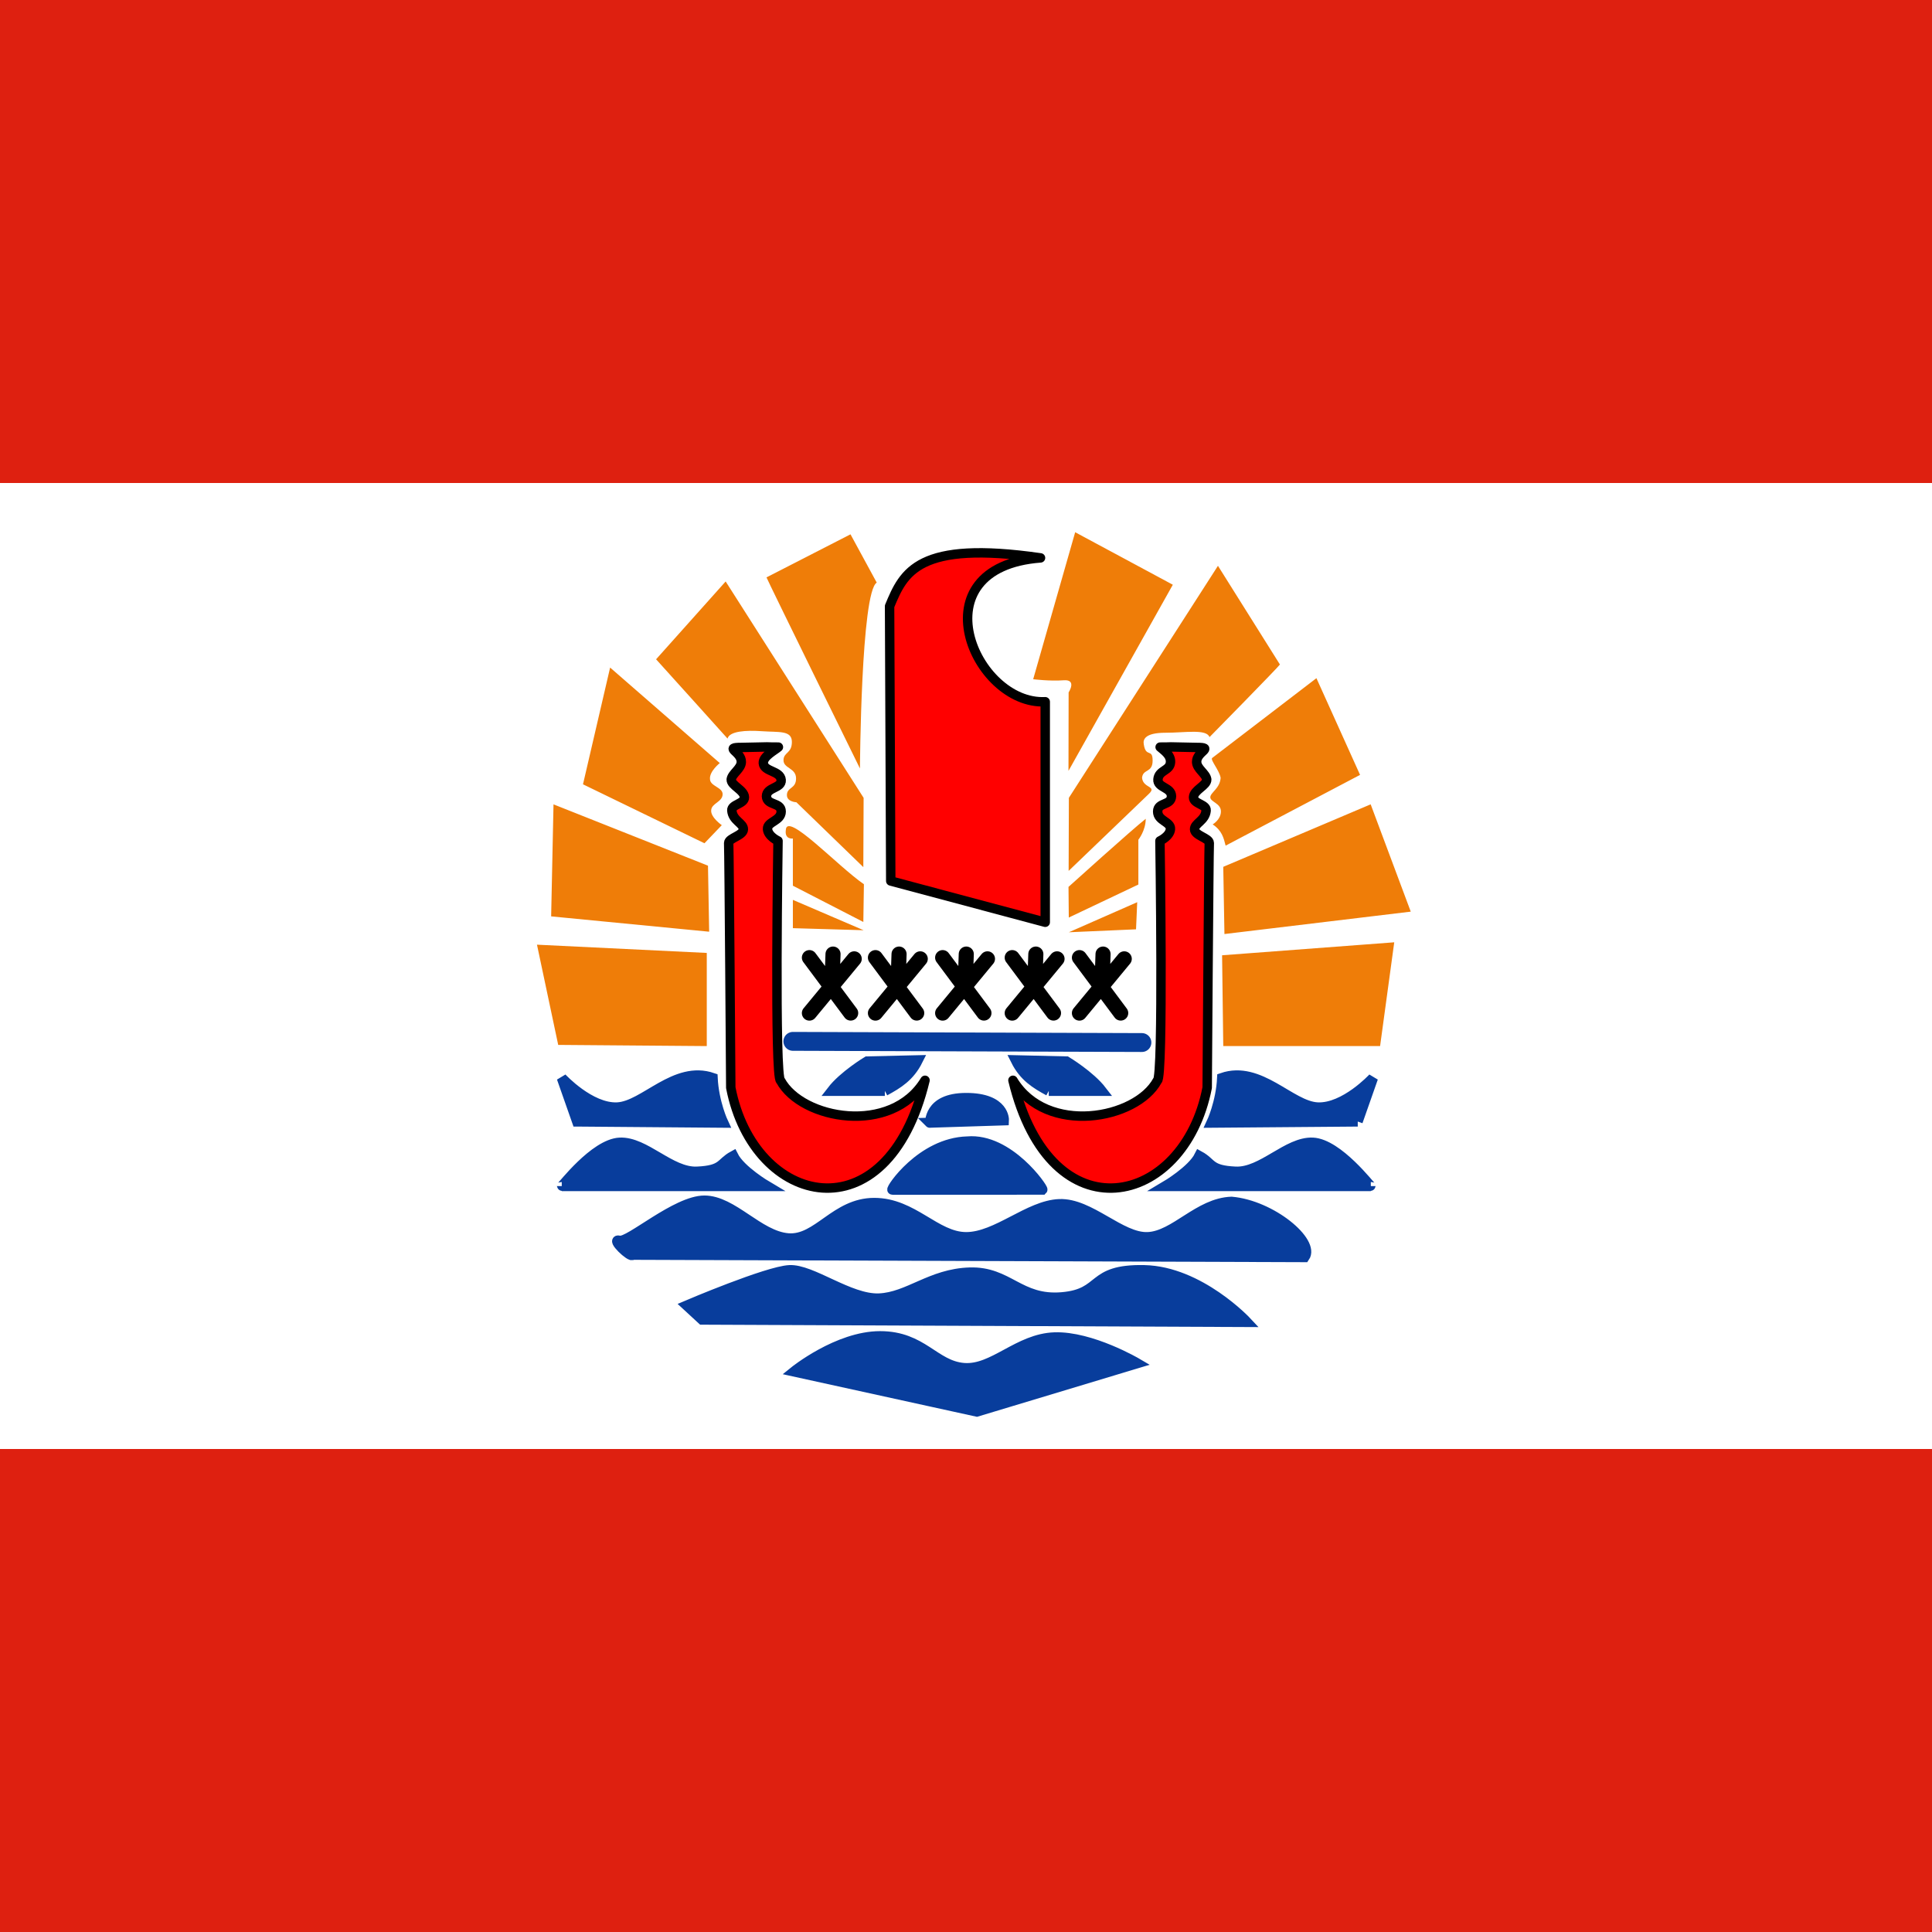
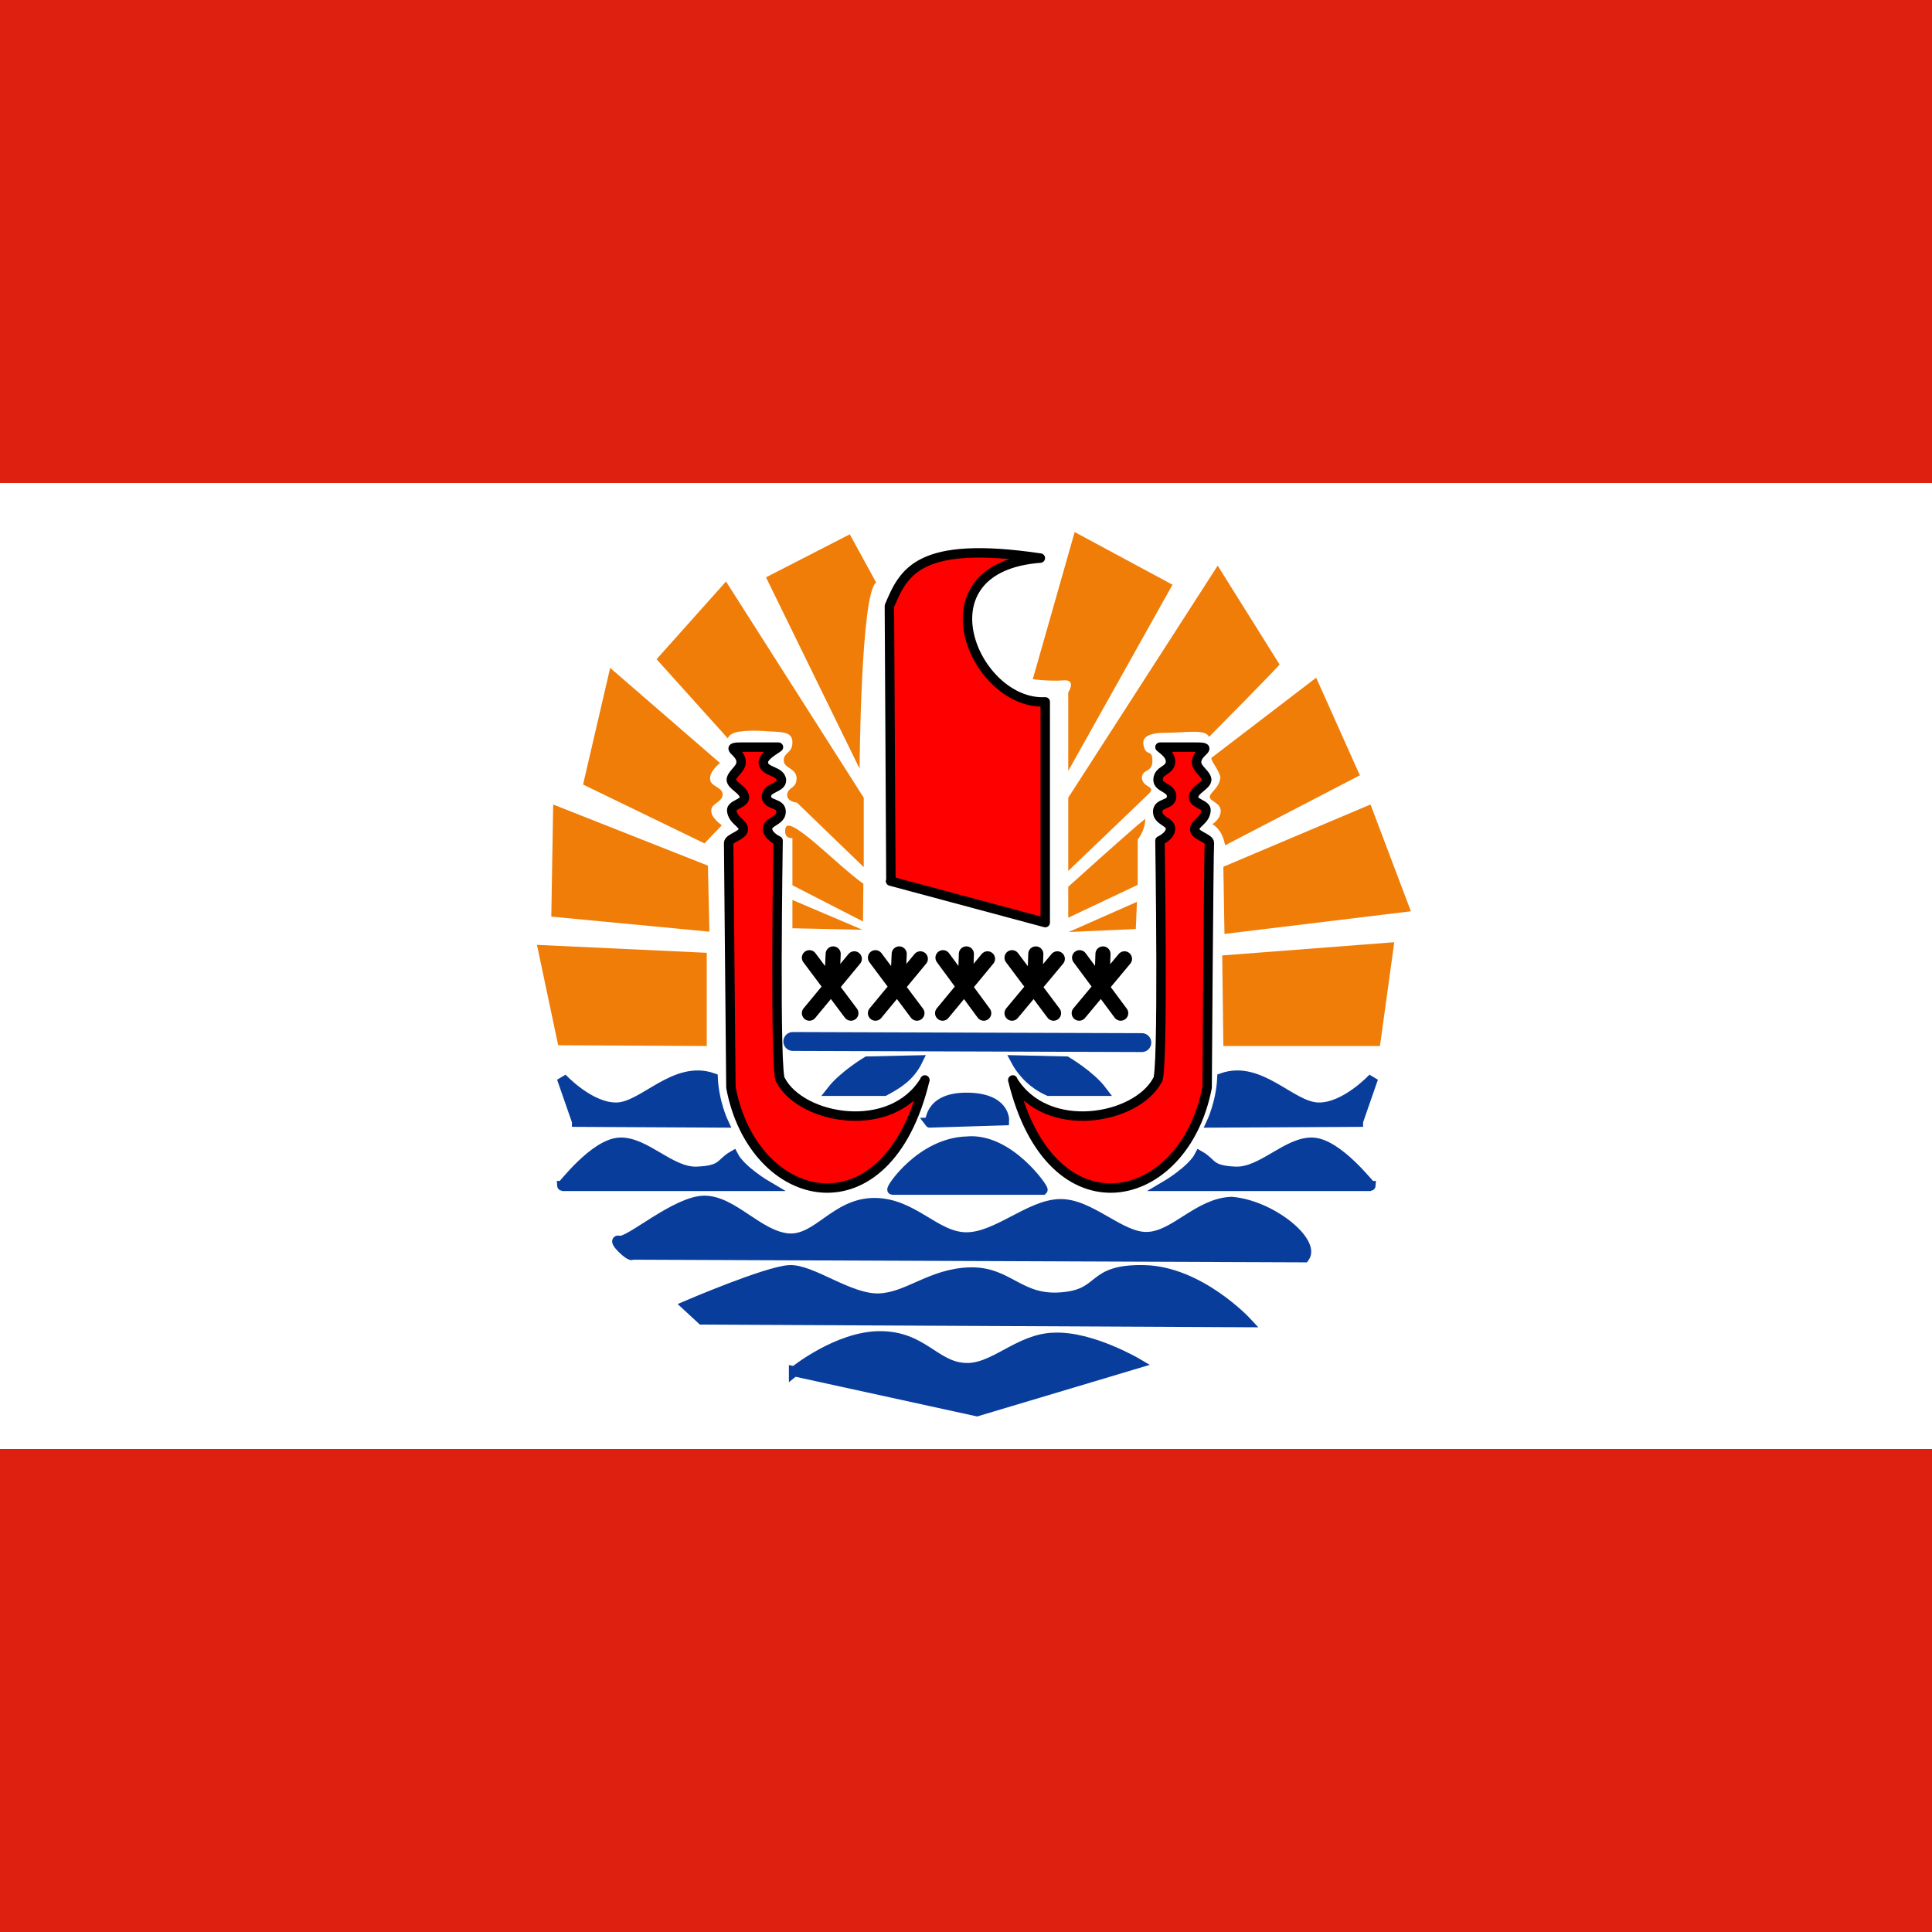
- <svg xmlns="http://www.w3.org/2000/svg" height="512" width="512" id="flag-icon-css-pf">
+ <svg xmlns="http://www.w3.org/2000/svg" id="flag-icons-pf" viewBox="0 0 512 512">
  <defs>
    <clipPath id="a">
-       <path fill-opacity=".67" d="M0 0h512v512H0z" />
+       <path fill-opacity=".7" d="M0 0h512v512H0z" />
    </clipPath>
  </defs>
  <g clip-path="url(#a)">
-     <path style="width:0" fill="#fff" d="M0 0h512v512H0z" />
-     <path d="M210.43 363.47s11.562-9.374 22.812-9.374 14.375 7.811 22.188 8.436c7.812.625 14.373-7.812 24.062-8.124 9.688-.312 21.875 6.874 21.875 6.874l-42.499 12.814-48.438-10.626zm-24.37-13.75l144.37.625s-12.499-13.437-27.187-13.749c-14.687-.314-10.624 6.25-21.874 7.186-11.249.938-14.064-6.874-24.376-6.562-10.311.312-16.25 6.562-24.061 6.876-7.812.312-17.812-7.814-23.75-7.5-5.938.312-27.187 9.374-27.187 9.374l4.062 3.75zm-18.44-17.19l178.12.627c2.812-4.063-8.75-13.75-19.374-14.688-8.752.311-15 9.062-22.188 9.375-7.188.312-15.312-9.064-23.438-8.749-8.124.312-16.562 8.75-24.687 8.75-8.124 0-14.062-9.065-24.374-9.065s-15 10-22.812 9.376c-7.814-.625-14.688-10-22.188-10-7.5 0-20 11.25-22.499 10.625-2.5-.625 3.123 4.688 3.438 3.75z" fill-rule="evenodd" stroke="#083d9c" stroke-width="2pt" fill="#083d9c" />
-     <path stroke-linejoin="round" d="M236.06 233.47l40.938 10.938V185.97c-18.751.938-34.374-35.624-1.25-38.124-32.5-4.688-36.25 3.75-40 12.812l.312 72.811z" fill-rule="evenodd" stroke="#000" stroke-width="2.5" fill="red" />
-     <path d="M210.12 275.97l92.499.312" fill-rule="evenodd" stroke="#083d9c" stroke-linecap="round" stroke-width="5" fill="#083d9c" />
-     <path d="M214.5 253.78l10.938 14.688m-10.938.012l11.876-14.374m-5.616-1.266l-.312 9.062M232 253.78l10.938 14.688M232 268.48l11.876-14.374m-5.616-1.266l-.312 9.062M249.812 253.78l10.938 14.688m-10.938.012l11.876-14.374m-5.616-1.266l-.312 9.062M268.249 253.78l10.938 14.688m-10.938.012l11.876-14.374m-5.616-1.266l-.312 9.062M286.061 253.78l10.938 14.688m-10.938.012l11.876-14.374m-5.616-1.266l-.312 9.062" stroke-width="4" stroke="#000" stroke-linecap="round" fill="none" />
-     <path d="M147.93 276.91l39.374.313v-24.687l-45-2.186 5.626 26.56zm-1.87-34.06l41.875 4.063-.312-17.5-40.937-16.25-.626 29.686zm8.44-35l32.188 15.624 4.596-4.798s-2.96-2.04-2.813-3.916c.055-1.898 2.977-2.186 3.033-4.246.054-1.899-3.31-2.127-3.346-4.026-.22-2.058 2.592-4.265 2.592-4.265l-29.062-25.312-7.188 30.938zm211.24 69.37h-41.562l-.312-24.062 45.623-3.438-3.75 27.5zm-41.25-29.69l49.376-5.936-10.626-28.437-39.062 16.562.312 17.811zm35.94-42.18l-35.625 18.75c-.52-2.032-.962-3.986-3.436-5.626 0 0 2.186-1.25 2.186-3.438 0-2.186-2.813-2.5-2.813-3.75s2.579-2.342 2.735-5.155c-.312-1.953-2.735-4.686-2.266-5.234l27.657-21.172 11.562 25.626zm-77.18 41.71l17.811-.78.312-7.19-18.123 7.97zm-54.38-.54l-18.75-.546v-7.5l18.75 8.046zm-.08-2.19l-18.672-9.61v-12.5s-2.188.313-1.875-2.187c.103-5.208 13.723 9.506 20.703 14.297l-.156 10zm54.45-1.17l-.076-8.124s16.872-15.233 20.466-18.047c0 3.125-1.952 5.546-1.952 5.546v11.876l-18.438 8.749zm-109.37-68.44c.312.313 18.933 21.009 18.933 21.009.522-1.961 4.816-2.26 9.19-1.947 4.376.312 7.864-.293 7.864 2.833 0 3.124-2.22 2.68-2.22 4.868s3.326 2.005 3.326 4.814c0 2.813-2.412 2.239-2.424 4.416-.007 1.8 2.516 1.896 2.516 1.896l17.734 17.188.078-18.36-36.561-57.343-18.436 20.625zm29.26-21.71c.278.834 24.764 50.642 24.764 50.642s.278-46.747 4.452-49.251l-6.956-12.8-22.26 11.409zm107.68 1.95l-27.651 49.328.036-20.79s2.293-3.496-1.324-3.217c-3.617.278-8.068-.279-8.068-.279l11.129-38.956 25.878 13.913zm28.38 21.14c-.279.556-18.654 19.243-18.654 19.243-.834-2.225-6.39-1.157-11.676-1.157-5.288 0-6.024 1.695-5.744 3.086.557 3.618 2.342.952 2.342 4.292 0 3.338-2.572 2.12-2.802 4.564.256 2.807 4.039 2.114 1.823 4.24L283.2 230.796l.06-19.356 39.511-61.495L339.19 176.1z" fill-rule="evenodd" fill="#ef7d08" />
-     <path stroke-linejoin="round" d="M245.14 286.29c-8.904 14.748-32.708 10.374-38.274.078-1.668-.472-.681-63.52-.681-63.52s-2.66-1.212-2.783-3.15c-.122-1.959 3.617-2.136 3.617-4.642 0-2.504-3.818-1.523-3.894-4.043.016-2.41 4.075-2.078 3.894-4.305-.215-2.51-4.547-2.139-4.73-4.453-.14-1.838 3.098-3.44 3.998-4.267-.582.029-3.009-.036-3.024-.045l-6.818.14c-4.844.005.083 1.056.012 3.85-.044 1.826-2.456 3.041-2.672 4.629-.076 1.63 3.451 2.774 3.496 4.73.04 1.745-3.466 1.864-3.34 3.485.218 2.745 3.105 3.349 3.062 5.01-.044 1.66-3.886 2.293-3.896 3.617.134 2.562.556 64.833.556 64.833 6.122 31.72 41.46 39.79 51.477-1.947zm23.3 0c8.904 14.748 32.707 10.374 38.273.078 1.668-.472.682-63.52.682-63.52s2.66-1.212 2.782-3.15c.122-1.959-3.382-2.136-3.382-4.642 0-2.504 3.584-1.523 3.66-4.043-.016-2.41-3.764-2.233-3.582-4.462.214-2.509 3.156-2.216 3.323-4.53.14-1.993-1.847-3.207-2.747-4.033.582.028 2.852-.037 2.868-.045l6.817.14c4.845.005-.083 1.055-.011 3.85.043 1.826 2.455 3.041 2.672 4.629.076 1.63-3.452 2.774-3.497 4.73-.039 1.745 3.467 1.864 3.34 3.485-.217 2.745-3.105 3.348-3.061 5.01.043 1.66 3.886 2.293 3.895 3.617-.133 2.561-.555 64.833-.555 64.833-6.123 31.72-41.46 39.79-51.477-1.947z" fill-rule="evenodd" stroke="#000" stroke-width="2.5" fill="red" />
-     <path d="M236.49 315.3l39.762-.024c.31-.312-8.902-13.732-19.875-12.786-12.223.32-20.527 12.81-19.887 12.81zm126.79-.97h-54.409s7.042-4.162 8.962-8.002c3.52 1.92 2.56 3.84 9.602 4.16 7.04.32 13.76-8 20.484-7.68 6.72.32 15.36 11.842 15.36 11.522zm-214.41 0h54.409s-7.042-4.162-8.962-8.002c-3.52 1.92-2.56 3.84-9.602 4.16-7.039.32-13.76-8-20.484-7.68-6.72.32-15.36 11.842-15.36 11.522zm4.06-17.11l38.749.312s-2.5-5.312-2.812-11.874c-10.001-3.436-18.125 7.5-25.313 7.812-7.186.312-14.685-7.812-14.685-7.812l4.06 11.562zm206.88 0l-38.75.312s2.5-5.312 2.813-11.874c10-3.436 18.125 7.5 25.313 7.812 7.186.312 14.686-7.812 14.686-7.812l-4.062 11.562zm-113.44.31l19.686-.623s.314-5.938-10-5.938c-10.311 0-9.373 6.875-9.686 6.561zm-11.88-8.43c3.438-1.876 6.562-3.75 8.75-8.126l-13.438.312s-6.247 3.752-9.373 7.814h14.062zm43.44 0c-3.438-1.876-6.561-3.75-8.75-8.126l13.438.312s6.248 3.752 9.373 7.814H277.93z" fill-rule="evenodd" stroke="#083d9c" stroke-width="2pt" fill="#083d9c" />
-     <path fill-rule="evenodd" fill="#de2010" d="M-128 384h768v128h-768zm0-384h768v128h-768z" />
+     <path fill="#fff" d="M0 0h512v512H0z" style="width:0" />
+     <path fill="#083d9c" fill-rule="evenodd" stroke="#083d9c" stroke-width="2pt" d="M210.4 363.5s11.6-9.4 22.8-9.4 14.4 7.8 22.2 8.4c7.8.7 14.4-7.8 24-8 9.8-.4 22 6.8 22 6.8L258.9 374l-48.5-10.6zm-24.3-13.8 144.3.7s-12.5-13.5-27.2-13.8c-14.6-.3-10.6 6.3-21.8 7.2-11.3 1-14.1-6.9-24.4-6.6-10.3.3-16.3 6.6-24 6.9-7.9.3-17.9-7.8-23.8-7.5-6 .3-27.2 9.4-27.2 9.4l4 3.7zm-18.5-17.2 178.1.7c2.9-4.1-8.7-13.8-19.3-14.7-8.8.3-15 9-22.2 9.3-7.2.4-15.3-9-23.5-8.7-8 .3-16.5 8.8-24.6 8.8-8.2 0-14.1-9.1-24.4-9.1s-15 10-22.8 9.4c-7.9-.7-14.7-10-22.2-10s-20 11.2-22.5 10.6c-2.5-.6 3.1 4.7 3.4 3.7z" />
+     <path fill="red" fill-rule="evenodd" stroke="#000" stroke-linejoin="round" stroke-width="2.5" d="m236 233.5 41 11V186c-18.8 1-34.4-35.6-1.3-38.1-32.4-4.8-36.2 3.7-40 12.7l.4 72.9z" />
+     <path fill="#083d9c" fill-rule="evenodd" stroke="#083d9c" stroke-linecap="round" stroke-width="5" d="m210.1 276 92.5.3" />
+     <path fill="none" stroke="#000" stroke-linecap="round" stroke-width="4" d="m214.5 253.8 11 14.7m-11 0 11.9-14.4m-5.6-1.3-.4 9.1m11.6-8.1 11 14.7m-11 0 11.9-14.4m-5.6-1.3-.4 9.1m12-8.1 10.8 14.7m-10.9 0 11.9-14.4m-5.6-1.3-.3 9.1m12.4-8.1 11 14.7m-11 0 12-14.4m-5.7-1.3-.3 9.1m11.9-8.1 10.9 14.7m-11 0 12-14.4m-5.7-1.3-.3 9.1" />
+     <path fill="#ef7d08" fill-rule="evenodd" d="m148 277 39.3.2v-24.7l-45-2.1 5.6 26.5zm-2-34.1 42 4-.4-17.5-41-16.2-.5 29.7zm8.5-35 32.2 15.6 4.6-4.8s-3-2-2.8-4c0-1.8 3-2.1 3-4.2 0-1.9-3.3-2.1-3.3-4-.3-2 2.6-4.3 2.6-4.3L161.7 177l-7.2 31zm211.2 69.3h-41.5l-.3-24 45.6-3.5-3.8 27.5zm-41.2-29.7 49.4-6-10.7-28.3-39 16.5.3 17.8zm36-42.1L324.7 224c-.5-2-1-4-3.4-5.6 0 0 2.2-1.3 2.2-3.5s-2.9-2.5-2.9-3.7 2.6-2.4 2.8-5.2c-.3-2-2.8-4.6-2.3-5.2l27.7-21.2 11.5 25.7zM283.1 247l17.9-.8.3-7.2-18.1 8zm-54.3-.6L210 246v-7.5l18.8 8zm-.1-2.2-18.7-9.6v-12.5s-2.2.3-1.9-2.2c.1-5.2 13.8 9.5 20.7 14.3l-.1 10zm54.4-1.1V235s16.8-15.2 20.4-18c0 3.1-2 5.5-2 5.5v12l-18.4 8.7zM174 174.7l18.9 21c.5-2 4.8-2.2 9.2-2 4.4.4 7.9-.2 7.9 3 0 3-2.3 2.6-2.3 4.8s3.4 2 3.4 4.8-2.4 2.2-2.5 4.4c0 1.8 2.6 2 2.6 2l17.7 17.1v-18.4l-36.5-57.3-18.4 20.6zm29-21.7 24.8 50.7s.3-46.8 4.4-49.3l-7-12.8L203 153zm107.7 2-27.6 49.3v-20.8s2.3-3.5-1.3-3.2c-3.6.3-8.1-.3-8.1-.3l11.1-39 26 14zm28.4 21.1c-.3.6-18.7 19.2-18.7 19.2-.8-2.2-6.4-1.1-11.6-1.1-5.3 0-6 1.7-5.8 3 .6 3.7 2.4 1 2.4 4.4 0 3.3-2.6 2-2.8 4.5.2 2.8 4 2.1 1.8 4.3l-21.3 20.4v-19.4l39.6-61.5 16.4 26.2z" />
+     <path fill="red" fill-rule="evenodd" stroke="#000" stroke-linejoin="round" stroke-width="2.5" d="M245.1 286.3c-8.9 14.7-32.7 10.4-38.2 0-1.7-.4-.7-63.5-.7-63.5s-2.7-1.2-2.8-3.1c-.1-2 3.6-2.1 3.6-4.6 0-2.5-3.8-1.6-3.9-4 0-2.5 4.1-2.2 4-4.4-.3-2.5-4.6-2.1-4.8-4.5-.2-1.8 3-3.4 4-4.2h-9.9c-4.8 0 .1 1.1 0 4 0 1.8-2.4 3-2.6 4.6 0 1.6 3.4 2.7 3.5 4.7 0 1.7-3.5 1.9-3.4 3.5.3 2.7 3.1 3.3 3.1 5 0 1.6-3.9 2.3-3.9 3.6l.6 64.8c6 31.8 41.4 39.8 51.4-2zm23.3 0c9 14.7 32.7 10.4 38.3 0 1.7-.4.7-63.5.7-63.5s2.7-1.2 2.8-3.1c.1-2-3.4-2.1-3.4-4.6 0-2.5 3.6-1.6 3.7-4 0-2.5-3.8-2.3-3.6-4.6.2-2.5 3.1-2.2 3.3-4.5.1-2-1.9-3.2-2.8-4h9.7c4.9 0 0 1.1 0 4 0 1.8 2.5 3 2.7 4.6 0 1.6-3.5 2.7-3.5 4.7 0 1.7 3.5 1.9 3.3 3.5-.2 2.7-3 3.3-3 5 0 1.6 3.9 2.3 3.9 3.6-.2 2.6-.6 64.8-.6 64.8-6.1 31.8-41.4 39.8-51.5-2z" />
+     <path fill="#083d9c" fill-rule="evenodd" stroke="#083d9c" stroke-width="2pt" d="M236.5 315.3h39.8c.3-.3-9-13.8-20-12.8-12.2.3-20.5 12.8-19.8 12.8zm126.8-1h-54.4s7-4.1 9-8c3.5 2 2.5 3.9 9.5 4.2 7 .3 13.8-8 20.5-7.7 6.7.3 15.4 11.8 15.4 11.5zm-214.4 0h54.4s-7-4.1-9-8c-3.5 2-2.5 3.9-9.6 4.2-7 .3-13.7-8-20.5-7.7-6.7.3-15.3 11.8-15.3 11.5zm4-17 38.8.2s-2.5-5.3-2.8-11.8c-10-3.5-18.2 7.5-25.3 7.8-7.2.3-14.7-7.8-14.7-7.8l4 11.5zm207 0-38.8.2s2.5-5.3 2.8-11.8c10-3.5 18.1 7.5 25.3 7.8 7.2.3 14.7-7.8 14.7-7.8l-4 11.5zm-113.5.2 19.7-.6s.3-6-10-6-9.4 7-9.7 6.6zm-12-8.4c3.5-1.9 6.7-3.8 8.8-8.1l-13.4.3s-6.2 3.7-9.4 7.8h14zm43.5 0a18.2 18.2 0 0 1-8.7-8.1l13.4.3s6.3 3.7 9.4 7.8h-14z" />
+     <path fill="#de2010" fill-rule="evenodd" d="M-128 384h768v128h-768zm0-384h768v128h-768z" />
  </g>
</svg>
